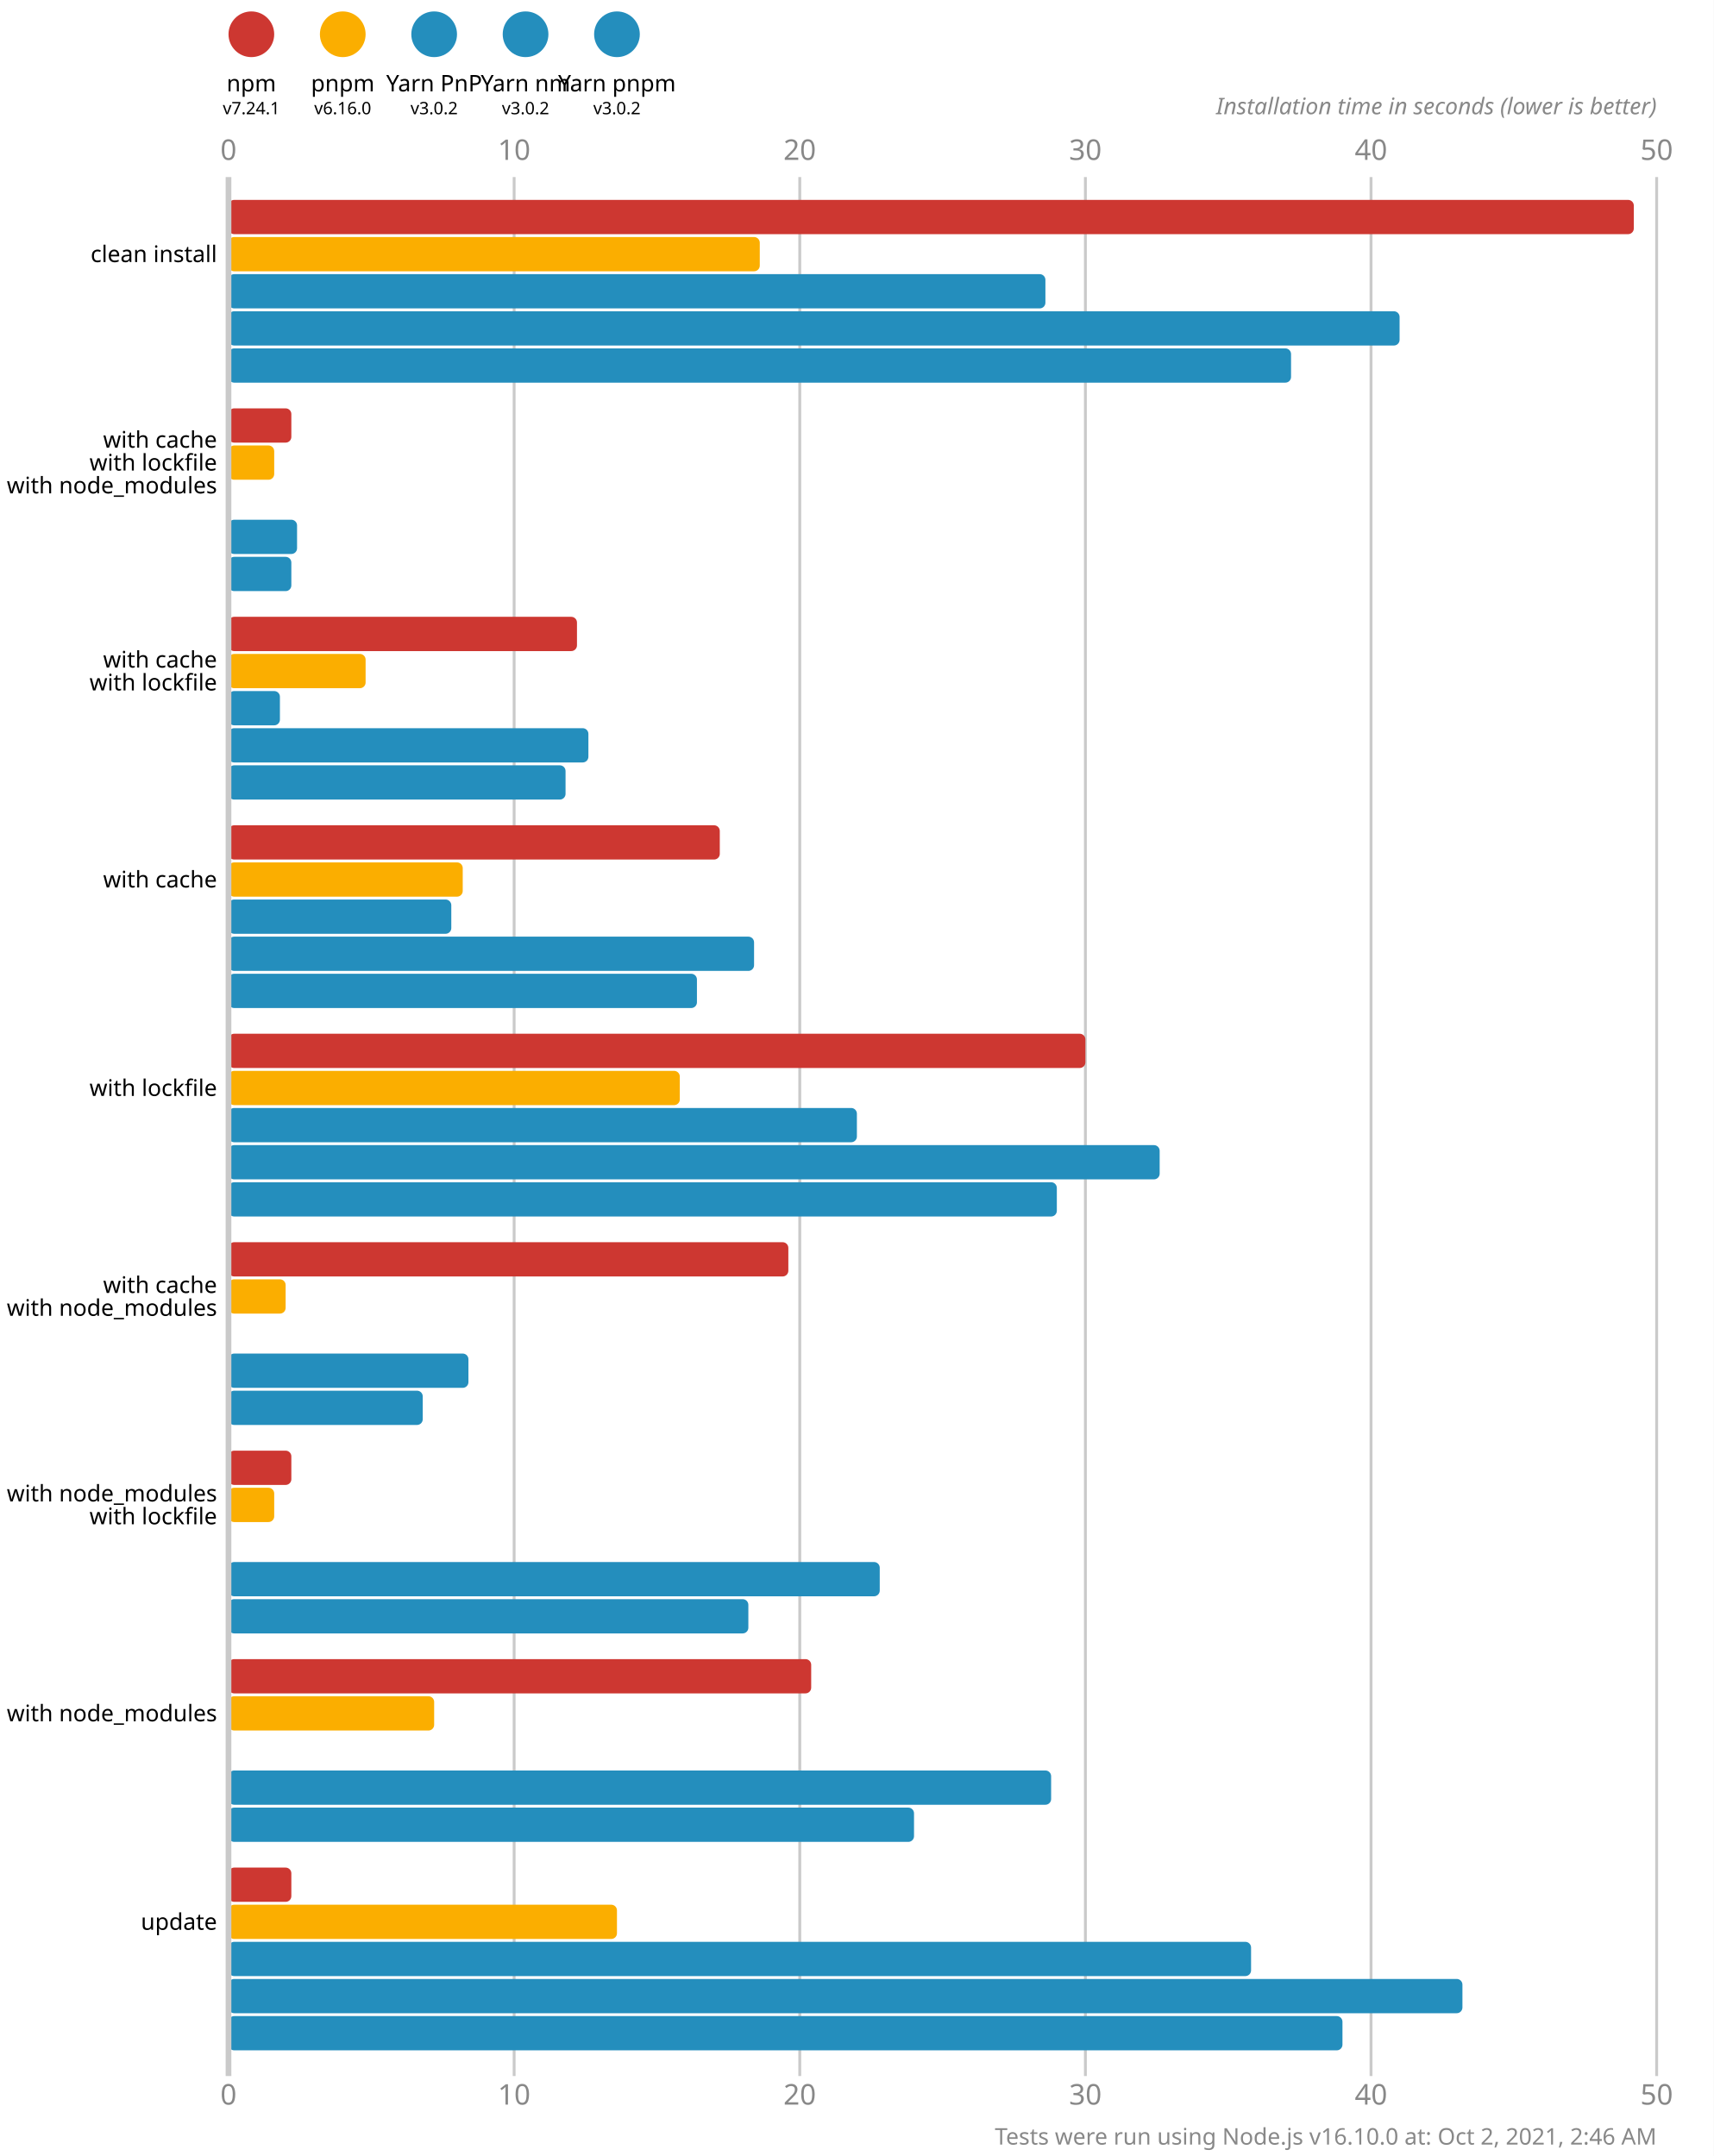
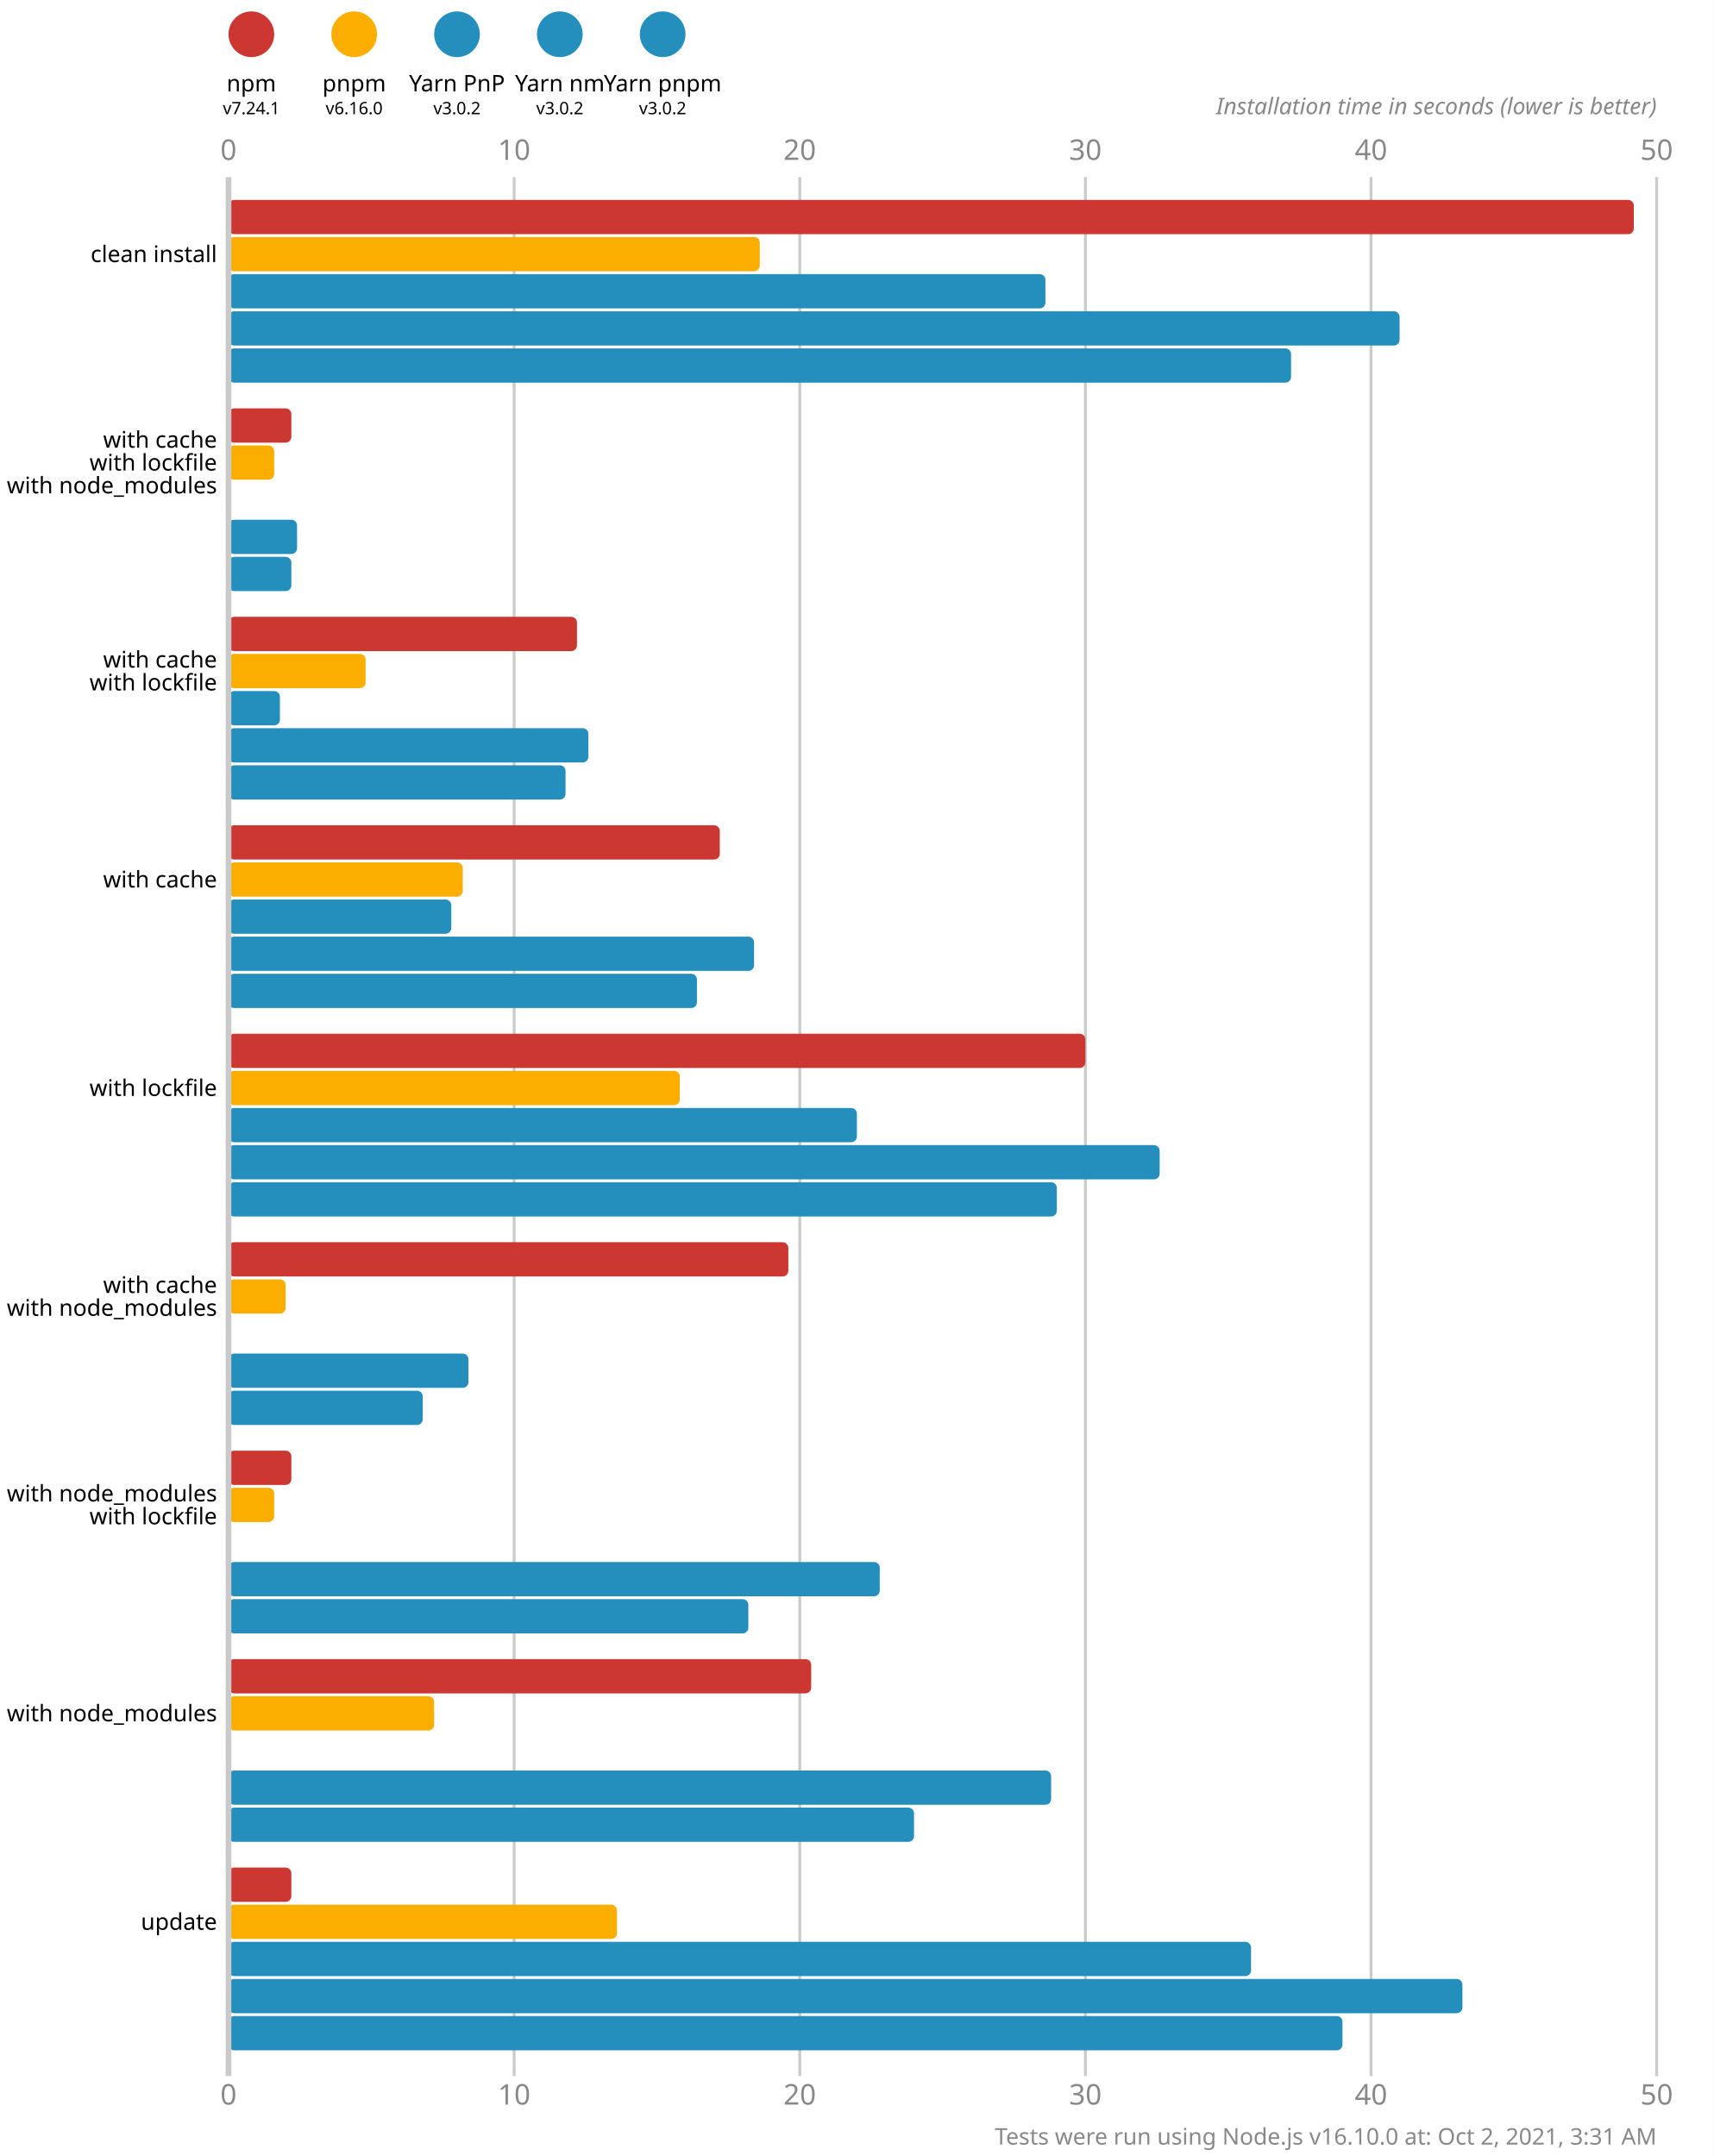
<svg xmlns="http://www.w3.org/2000/svg" version="1.1" viewBox="0 0 300 377.5">
  <style>
    .font { font-family: sans-serif; }
    .s3 { font-size: 3px; }
    .s4 { font-size: 4px; }
    .s5 { font-size: 5px; }
    .line { stroke: #cacaca; }
    .width { stroke-width: 0.5; }
    .text { fill: #888; }
  </style>
  <rect x="0" y="0" width="300" height="377.5" fill="#fff" />
  <circle cx="44" cy="6" r="4" fill="#cd3731" />
  <text x="44" y="16" class="font s4" text-anchor="middle">npm</text>
  <text x="44" y="20" class="font s3" text-anchor="middle">v7.24.1</text>
-   <circle cx="60" cy="6" r="4" fill="#fbae00" />
-   <text x="60" y="16" class="font s4" text-anchor="middle">pnpm</text>
-   <text x="60" y="20" class="font s3" text-anchor="middle">v6.16.0</text>
-   <circle cx="76" cy="6" r="4" fill="#248ebd" />
-   <text x="76" y="16" class="font s4" text-anchor="middle">Yarn PnP</text>
-   <text x="76" y="20" class="font s3" text-anchor="middle">v3.0.2</text>
-   <circle cx="92" cy="6" r="4" fill="#248ebd" />
-   <text x="92" y="16" class="font s4" text-anchor="middle">Yarn nm</text>
-   <text x="92" y="20" class="font s3" text-anchor="middle">v3.0.2</text>
-   <circle cx="108" cy="6" r="4" fill="#248ebd" />
-   <text x="108" y="16" class="font s4" text-anchor="middle">Yarn pnpm</text>
-   <text x="108" y="20" class="font s3" text-anchor="middle">v3.0.2</text>
+   <circle cx="62" cy="6" r="4" fill="#fbae00" />
+   <text x="62" y="16" class="font s4" text-anchor="middle">pnpm</text>
+   <text x="62" y="20" class="font s3" text-anchor="middle">v6.16.0</text>
+   <circle cx="80" cy="6" r="4" fill="#248ebd" />
+   <text x="80" y="16" class="font s4" text-anchor="middle">Yarn PnP</text>
+   <text x="80" y="20" class="font s3" text-anchor="middle">v3.0.2</text>
+   <circle cx="98" cy="6" r="4" fill="#248ebd" />
+   <text x="98" y="16" class="font s4" text-anchor="middle">Yarn nm</text>
+   <text x="98" y="20" class="font s3" text-anchor="middle">v3.0.2</text>
+   <circle cx="116" cy="6" r="4" fill="#248ebd" />
+   <text x="116" y="16" class="font s4" text-anchor="middle">Yarn pnpm</text>
+   <text x="116" y="20" class="font s3" text-anchor="middle">v3.0.2</text>
  <text x="40" y="28" class="font s5 text" text-anchor="middle">0</text>
  <text x="40" y="368.5" class="font s5 text" text-anchor="middle">0</text>
  <line x1="90" y1="31" x2="90" y2="363.5" class="line width" />
  <text x="90" y="28" class="font s5 text" text-anchor="middle">10</text>
  <text x="90" y="368.5" class="font s5 text" text-anchor="middle">10</text>
  <line x1="140" y1="31" x2="140" y2="363.5" class="line width" />
  <text x="140" y="28" class="font s5 text" text-anchor="middle">20</text>
  <text x="140" y="368.5" class="font s5 text" text-anchor="middle">20</text>
  <line x1="190" y1="31" x2="190" y2="363.5" class="line width" />
  <text x="190" y="28" class="font s5 text" text-anchor="middle">30</text>
  <text x="190" y="368.5" class="font s5 text" text-anchor="middle">30</text>
  <line x1="240" y1="31" x2="240" y2="363.5" class="line width" />
  <text x="240" y="28" class="font s5 text" text-anchor="middle">40</text>
  <text x="240" y="368.5" class="font s5 text" text-anchor="middle">40</text>
  <line x1="290" y1="31" x2="290" y2="363.5" class="line width" />
  <text x="290" y="28" class="font s5 text" text-anchor="middle">50</text>
  <text x="290" y="368.5" class="font s5 text" text-anchor="middle">50</text>
  <text x="290" y="20" class="font s4 text" font-style="italic" text-anchor="end">Installation time in seconds (lower is better)</text>
  <rect x="40" y="35" width="246" height="6" fill="#cd3731" rx="1" ry="1" />
  <rect x="40" y="41.5" width="93" height="6" fill="#fbae00" rx="1" ry="1" />
  <rect x="40" y="48" width="143" height="6" fill="#248ebd" rx="1" ry="1" />
  <rect x="40" y="54.5" width="205" height="6" fill="#248ebd" rx="1" ry="1" />
  <rect x="40" y="61" width="186" height="6" fill="#248ebd" rx="1" ry="1" />
  <rect x="40" y="71.5" width="11" height="6" fill="#cd3731" rx="1" ry="1" />
  <rect x="40" y="78" width="8" height="6" fill="#fbae00" rx="1" ry="1" />
  <rect x="40" y="84.5" width="0" height="6" fill="#248ebd" rx="1" ry="1" />
  <rect x="40" y="91" width="12" height="6" fill="#248ebd" rx="1" ry="1" />
  <rect x="40" y="97.5" width="11" height="6" fill="#248ebd" rx="1" ry="1" />
  <rect x="40" y="108" width="61" height="6" fill="#cd3731" rx="1" ry="1" />
  <rect x="40" y="114.5" width="24" height="6" fill="#fbae00" rx="1" ry="1" />
  <rect x="40" y="121" width="9" height="6" fill="#248ebd" rx="1" ry="1" />
  <rect x="40" y="127.5" width="63" height="6" fill="#248ebd" rx="1" ry="1" />
  <rect x="40" y="134" width="59" height="6" fill="#248ebd" rx="1" ry="1" />
  <rect x="40" y="144.5" width="86" height="6" fill="#cd3731" rx="1" ry="1" />
  <rect x="40" y="151" width="41" height="6" fill="#fbae00" rx="1" ry="1" />
  <rect x="40" y="157.5" width="39" height="6" fill="#248ebd" rx="1" ry="1" />
  <rect x="40" y="164" width="92" height="6" fill="#248ebd" rx="1" ry="1" />
  <rect x="40" y="170.5" width="82" height="6" fill="#248ebd" rx="1" ry="1" />
  <rect x="40" y="181" width="150" height="6" fill="#cd3731" rx="1" ry="1" />
  <rect x="40" y="187.5" width="79" height="6" fill="#fbae00" rx="1" ry="1" />
  <rect x="40" y="194" width="110" height="6" fill="#248ebd" rx="1" ry="1" />
  <rect x="40" y="200.5" width="163" height="6" fill="#248ebd" rx="1" ry="1" />
  <rect x="40" y="207" width="145" height="6" fill="#248ebd" rx="1" ry="1" />
  <rect x="40" y="217.5" width="98" height="6" fill="#cd3731" rx="1" ry="1" />
  <rect x="40" y="224" width="10" height="6" fill="#fbae00" rx="1" ry="1" />
  <rect x="40" y="230.5" width="0" height="6" fill="#248ebd" rx="1" ry="1" />
  <rect x="40" y="237" width="42" height="6" fill="#248ebd" rx="1" ry="1" />
  <rect x="40" y="243.5" width="34" height="6" fill="#248ebd" rx="1" ry="1" />
  <rect x="40" y="254" width="11" height="6" fill="#cd3731" rx="1" ry="1" />
  <rect x="40" y="260.5" width="8" height="6" fill="#fbae00" rx="1" ry="1" />
  <rect x="40" y="267" width="0" height="6" fill="#248ebd" rx="1" ry="1" />
  <rect x="40" y="273.5" width="114" height="6" fill="#248ebd" rx="1" ry="1" />
  <rect x="40" y="280" width="91" height="6" fill="#248ebd" rx="1" ry="1" />
  <rect x="40" y="290.5" width="102" height="6" fill="#cd3731" rx="1" ry="1" />
  <rect x="40" y="297" width="36" height="6" fill="#fbae00" rx="1" ry="1" />
  <rect x="40" y="303.5" width="0" height="6" fill="#248ebd" rx="1" ry="1" />
  <rect x="40" y="310" width="144" height="6" fill="#248ebd" rx="1" ry="1" />
  <rect x="40" y="316.5" width="120" height="6" fill="#248ebd" rx="1" ry="1" />
  <rect x="40" y="327" width="11" height="6" fill="#cd3731" rx="1" ry="1" />
  <rect x="40" y="333.5" width="68" height="6" fill="#fbae00" rx="1" ry="1" />
  <rect x="40" y="340" width="179" height="6" fill="#248ebd" rx="1" ry="1" />
  <rect x="40" y="346.5" width="216" height="6" fill="#248ebd" rx="1" ry="1" />
  <rect x="40" y="353" width="195" height="6" fill="#248ebd" rx="1" ry="1" />
  <line x1="40" y1="31" x2="40" y2="363.5" class="line" />
  <text x="38" y="44.5" class="font s4" dominant-baseline="middle" text-anchor="end">clean install</text>
  <text x="38" y="77" class="font s4" dominant-baseline="middle" text-anchor="end">with cache</text>
  <text x="38" y="81" class="font s4" dominant-baseline="middle" text-anchor="end">with lockfile</text>
  <text x="38" y="85" class="font s4" dominant-baseline="middle" text-anchor="end">with node_modules</text>
  <text x="38" y="115.5" class="font s4" dominant-baseline="middle" text-anchor="end">with cache</text>
  <text x="38" y="119.5" class="font s4" dominant-baseline="middle" text-anchor="end">with lockfile</text>
  <text x="38" y="154" class="font s4" dominant-baseline="middle" text-anchor="end">with cache</text>
  <text x="38" y="190.5" class="font s4" dominant-baseline="middle" text-anchor="end">with lockfile</text>
  <text x="38" y="225" class="font s4" dominant-baseline="middle" text-anchor="end">with cache</text>
  <text x="38" y="229" class="font s4" dominant-baseline="middle" text-anchor="end">with node_modules</text>
  <text x="38" y="261.5" class="font s4" dominant-baseline="middle" text-anchor="end">with node_modules</text>
  <text x="38" y="265.5" class="font s4" dominant-baseline="middle" text-anchor="end">with lockfile</text>
  <text x="38" y="300" class="font s4" dominant-baseline="middle" text-anchor="end">with node_modules</text>
  <text x="38" y="336.5" class="font s4" dominant-baseline="middle" text-anchor="end">update</text>
-   <text x="290" y="375.5" class="font s4 text" text-anchor="end">Tests were run using Node.js v16.10.0 at: Oct 2, 2021, 2:46 AM</text>
+   <text x="290" y="375.5" class="font s4 text" text-anchor="end">Tests were run using Node.js v16.10.0 at: Oct 2, 2021, 3:31 AM</text>
</svg>
